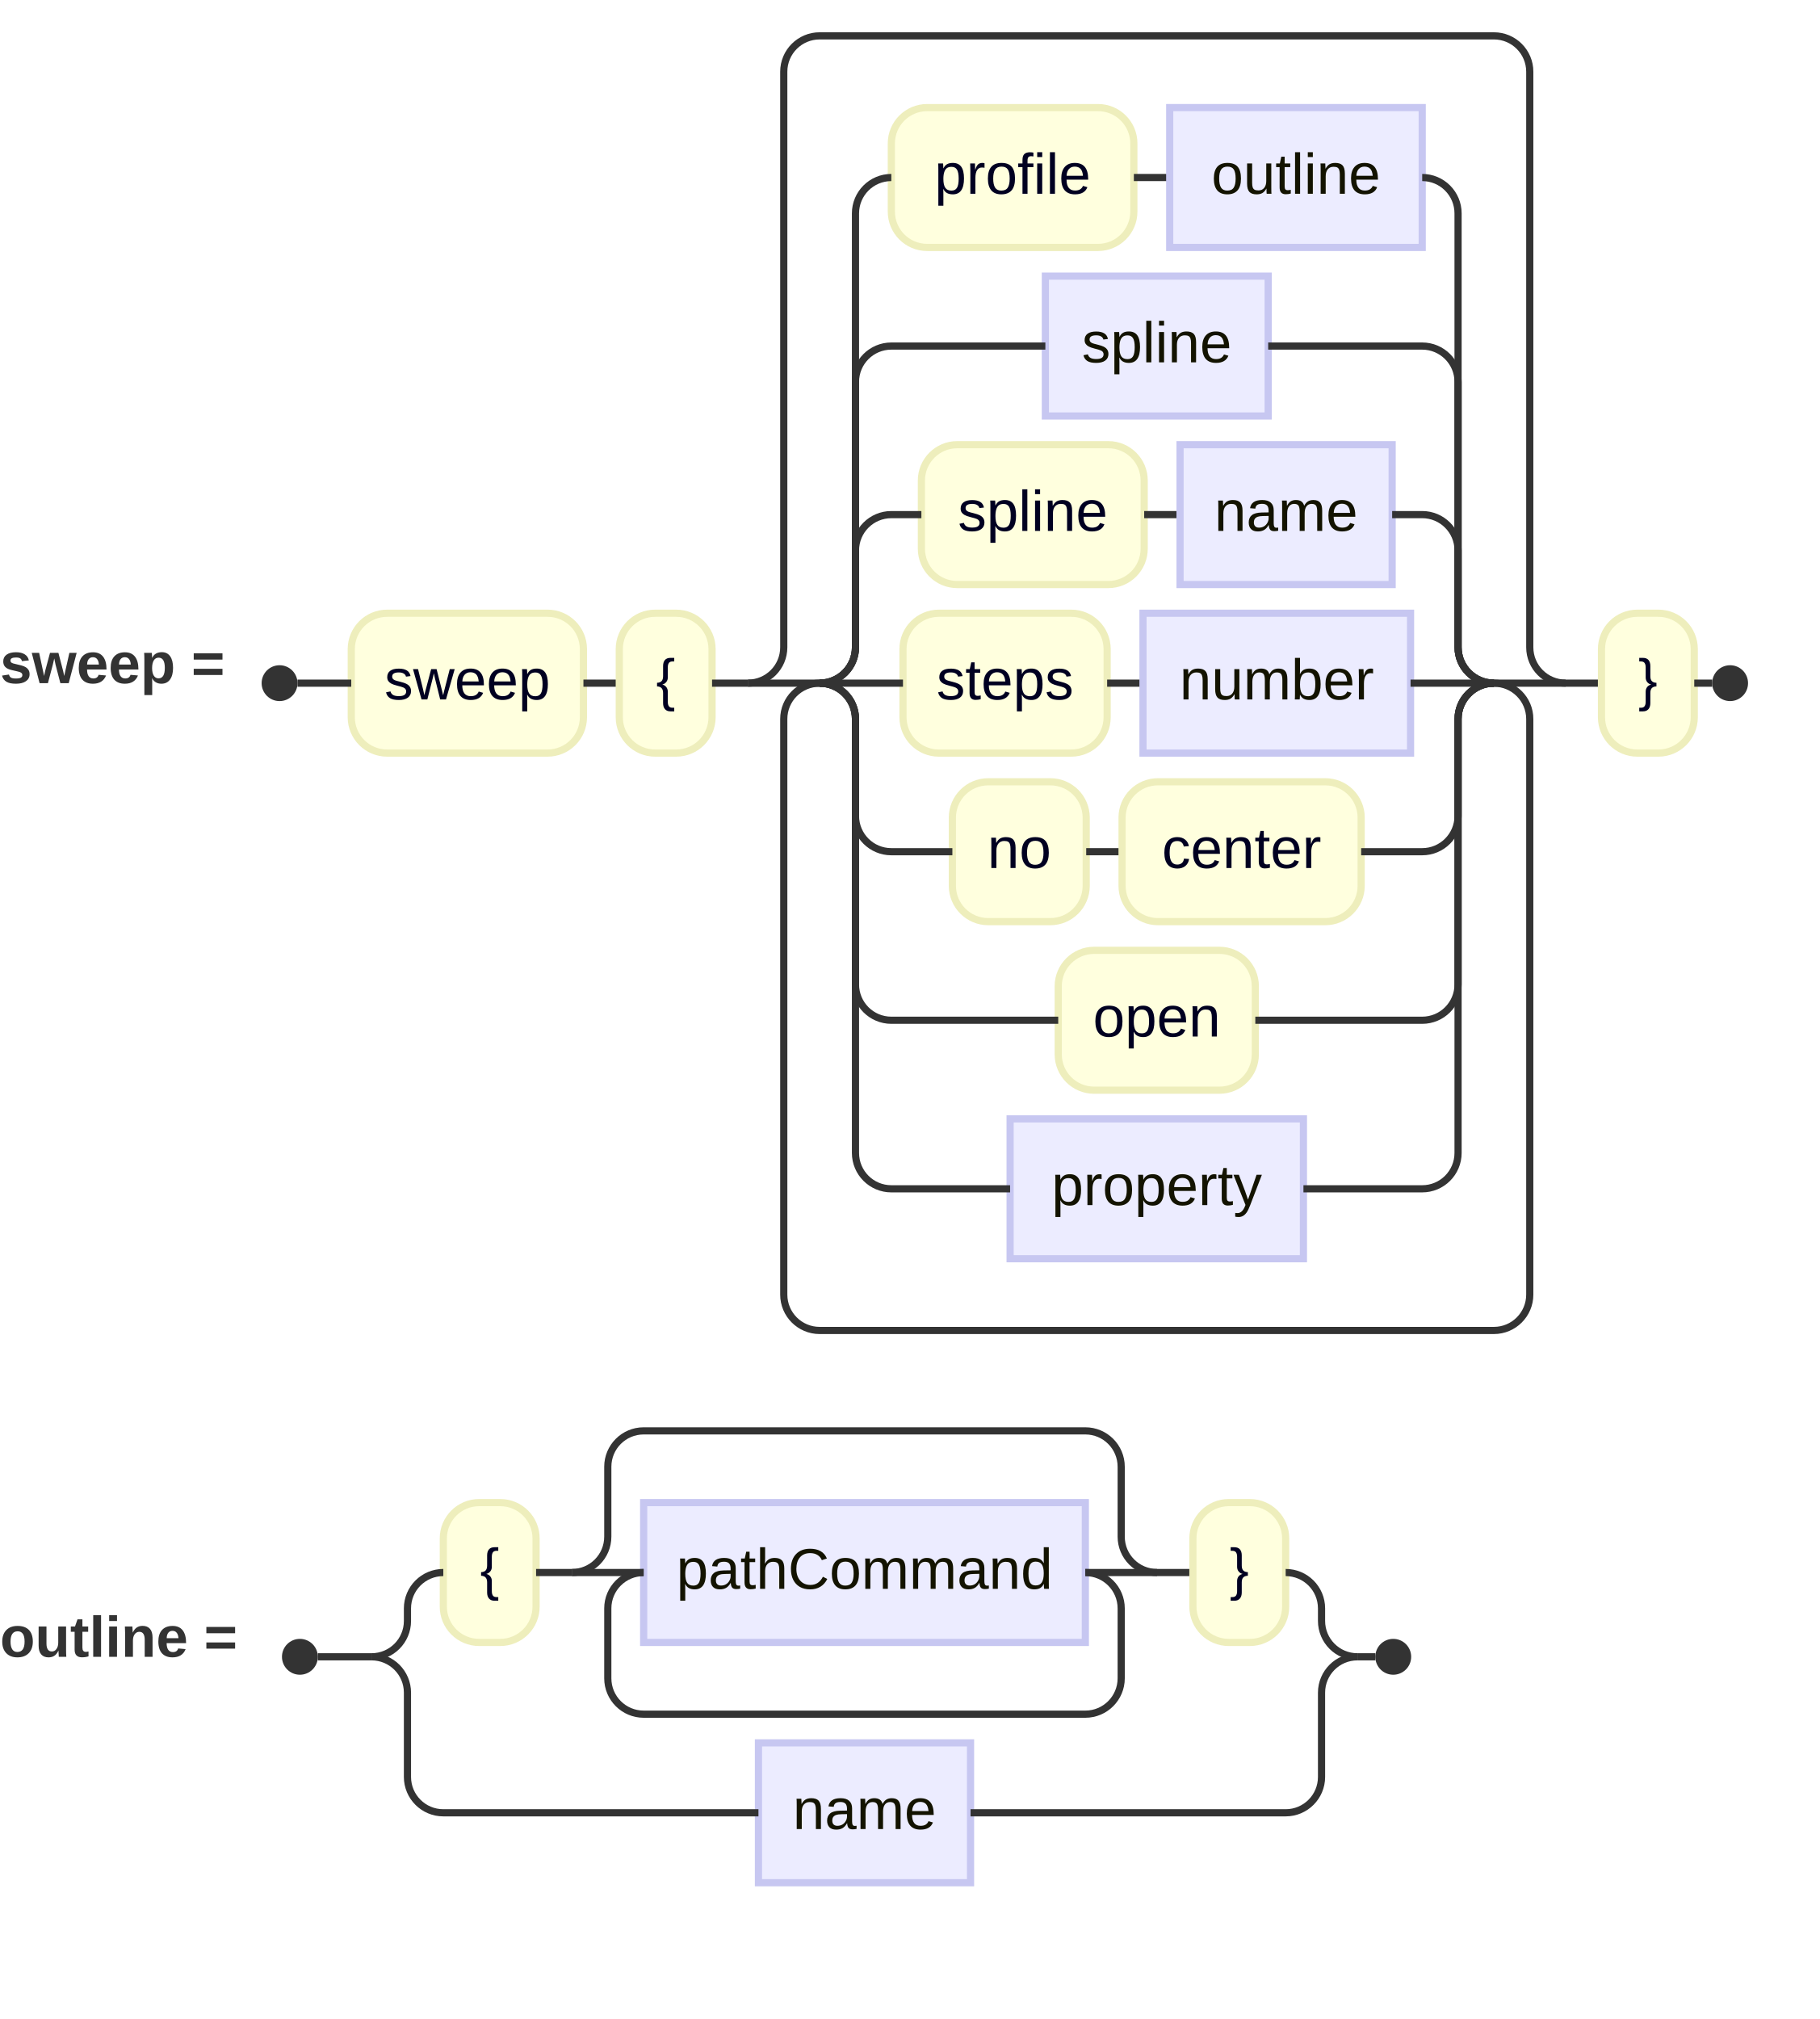
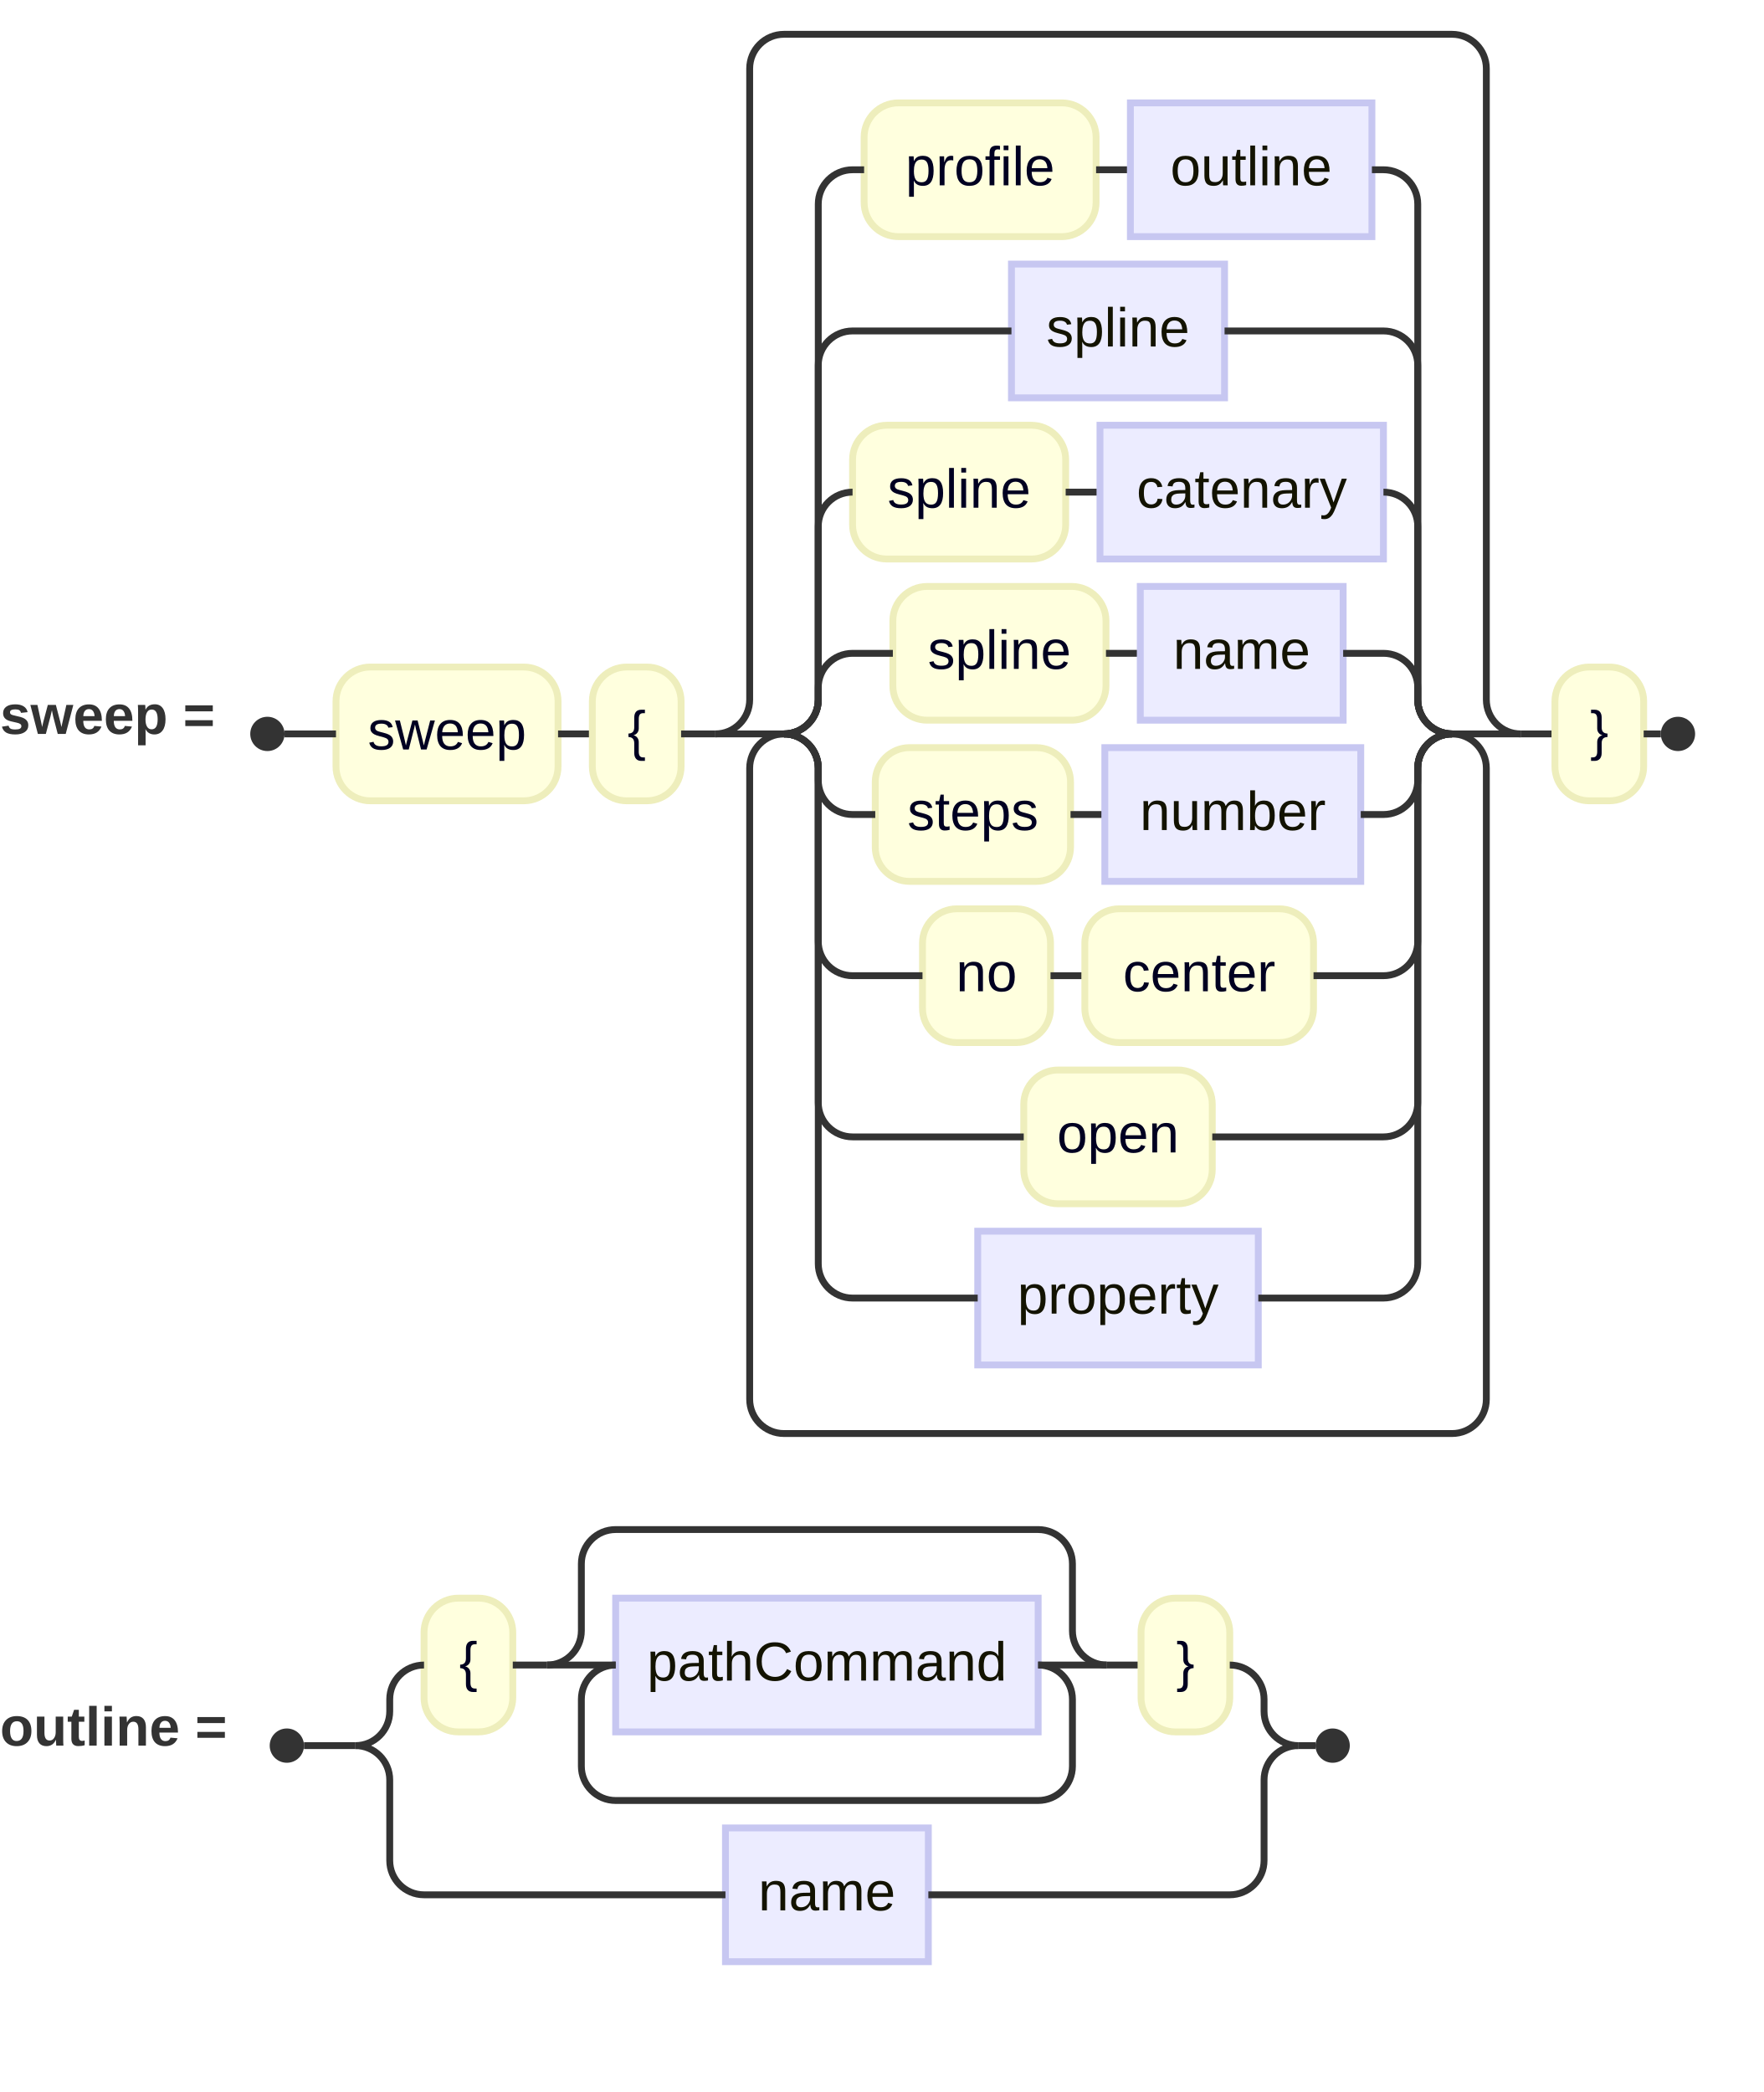
- <svg xmlns="http://www.w3.org/2000/svg" id="my-svg" width="100%" class="railroad-diagram" style="max-width: 507.531px; background-color: transparent;" viewBox="0 0 507.531 563" role="graphics-document document" aria-roledescription="railroadEbnf">
+ <svg xmlns="http://www.w3.org/2000/svg" id="my-svg" width="100%" class="railroad-diagram" style="max-width: 514.266px; background-color: transparent;" viewBox="0 0 514.266 610" role="graphics-document document" aria-roledescription="railroadEbnf">
  <style>#my-svg{font-family:"trebuchet ms",verdana,arial,sans-serif;font-size:16px;fill:#333;}@keyframes edge-animation-frame{from{stroke-dashoffset:0;}}@keyframes dash{to{stroke-dashoffset:0;}}#my-svg .edge-animation-slow{stroke-dasharray:9,5!important;stroke-dashoffset:900;animation:dash 50s linear infinite;stroke-linecap:round;}#my-svg .edge-animation-fast{stroke-dasharray:9,5!important;stroke-dashoffset:900;animation:dash 20s linear infinite;stroke-linecap:round;}#my-svg .error-icon{fill:#552222;}#my-svg .error-text{fill:#552222;stroke:#552222;}#my-svg .edge-thickness-normal{stroke-width:1px;}#my-svg .edge-thickness-thick{stroke-width:3.5px;}#my-svg .edge-pattern-solid{stroke-dasharray:0;}#my-svg .edge-thickness-invisible{stroke-width:0;fill:none;}#my-svg .edge-pattern-dashed{stroke-dasharray:3;}#my-svg .edge-pattern-dotted{stroke-dasharray:2;}#my-svg .marker{fill:#333333;stroke:#333333;}#my-svg .marker.cross{stroke:#333333;}#my-svg svg{font-family:"trebuchet ms",verdana,arial,sans-serif;font-size:16px;}#my-svg p{margin:0;}#my-svg .railroad-diagram{font-family:"trebuchet ms",verdana,arial,sans-serif;font-size:16px;}#my-svg .railroad-terminal rect{fill:#ffffde;stroke:hsl(60, 60%, 83.529%);stroke-width:2px;}#my-svg .railroad-terminal text{fill:#000021;font-family:"trebuchet ms",verdana,arial,sans-serif;font-size:16px;text-anchor:middle;dominant-baseline:middle;}#my-svg .railroad-nonterminal rect{fill:#ECECFF;stroke:hsl(240, 60%, 86.275%);stroke-width:2px;}#my-svg .railroad-nonterminal text{fill:#131300;font-family:"trebuchet ms",verdana,arial,sans-serif;font-size:16px;text-anchor:middle;dominant-baseline:middle;}#my-svg .railroad-line{stroke:#333333;stroke-width:2px;fill:none;}#my-svg .railroad-start circle,#my-svg .railroad-end circle{fill:#333333;}#my-svg .railroad-comment ellipse{fill:rgba(232,232,232, 0.8);stroke:hsl(80, 60%, 86.275%);stroke-width:2px;}#my-svg .railroad-comment text{fill:rgb(6.333, 0, 19);font-style:italic;font-family:"trebuchet ms",verdana,arial,sans-serif;font-size:16px;text-anchor:middle;dominant-baseline:middle;}#my-svg .railroad-special rect{fill:hsl(80, 100%, 96.275%);stroke:hsl(80, 60%, 86.275%);stroke-width:2px;stroke-dasharray:5,3;}#my-svg .railroad-special text{fill:#131300;font-family:"trebuchet ms",verdana,arial,sans-serif;font-size:16px;text-anchor:middle;dominant-baseline:middle;}#my-svg .railroad-rule-name{font-weight:bold;fill:#333;font-family:"trebuchet ms",verdana,arial,sans-serif;font-size:16px;}#my-svg .node .neo-node{stroke:#9370DB;}#my-svg [data-look="neo"].node rect,#my-svg [data-look="neo"].cluster rect,#my-svg [data-look="neo"].node polygon{stroke:#9370DB;filter:drop-shadow(1px 2px 2px rgba(185, 185, 185, 1));}#my-svg [data-look="neo"].swimlane.cluster rect{filter:none;}#my-svg [data-look="neo"].node path{stroke:#9370DB;stroke-width:1px;}#my-svg [data-look="neo"].node .outer-path{filter:drop-shadow(1px 2px 2px rgba(185, 185, 185, 1));}#my-svg [data-look="neo"].node .neo-line path{stroke:#9370DB;filter:none;}#my-svg [data-look="neo"].node circle{stroke:#9370DB;filter:drop-shadow(1px 2px 2px rgba(185, 185, 185, 1));}#my-svg [data-look="neo"].node circle .state-start{fill:#000000;}#my-svg [data-look="neo"].icon-shape .icon{fill:#9370DB;filter:drop-shadow(1px 2px 2px rgba(185, 185, 185, 1));}#my-svg [data-look="neo"].icon-shape .icon-neo path{stroke:#9370DB;filter:drop-shadow(1px 2px 2px rgba(185, 185, 185, 1));}#my-svg :root{--mermaid-font-family:"trebuchet ms",verdana,arial,sans-serif;}</style>
  <g />
  <g class="railroad-rule" transform="translate(0, 10)">
    <g transform="translate(97.96875, 0)">
      <g class="railroad-sequence">
-         <g class="railroad-terminal" transform="translate(0, 161)">
+         <g class="railroad-terminal" transform="translate(0, 184.5)">
          <rect x="0" y="0" width="64.75" height="39" rx="10" ry="10" />
          <text x="32.375" y="19.5">sweep</text>
        </g>
-         <path class="railroad-line" d="M 64.75 180.5 L 74.75 180.5" />
-         <g class="railroad-terminal" transform="translate(74.75, 161)">
+         <path class="railroad-line" d="M 64.75 204 L 74.75 204" />
+         <g class="railroad-terminal" transform="translate(74.75, 184.5)">
          <rect x="0" y="0" width="25.875" height="39" rx="10" ry="10" />
          <text x="12.938" y="19.5">{</text>
        </g>
-         <path class="railroad-line" d="M 100.625 180.5 L 110.625 180.5" />
+         <path class="railroad-line" d="M 100.625 204 L 110.625 204" />
        <g class="railroad-repetition" transform="translate(110.625, 0)">
          <g class="railroad-choice" transform="translate(20, 20)">
-             <g class="railroad-sequence" transform="translate(20, 0)">
+             <g class="railroad-sequence" transform="translate(23.36719, 0)">
              <g class="railroad-terminal" transform="translate(0, 0)">
                <rect x="0" y="0" width="67.641" height="39" rx="10" ry="10" />
                <text x="33.82" y="19.5">profile</text>
              </g>
              <path class="railroad-line" d="M 67.641 19.5 L 77.641 19.5" />
              <g class="railroad-nonterminal" transform="translate(77.64062, 0)">
                <rect x="0" y="0" width="70.422" height="39" />
                <text x="35.211" y="19.5">outline</text>
              </g>
            </g>
-             <path class="railroad-line" d="M 0 160.5 A 10 10 0 0 0 10 150.5 L 10 29.5 A 10 10 0 0 1 20 19.5 L 20 19.5" />
-             <path class="railroad-line" d="M 168.062 19.5 L 168.062 19.5 A 10 10 0 0 1 178.062 29.5 L 178.062 150.5 A 10 10 0 0 0 188.062 160.5" />
-             <g class="railroad-nonterminal" transform="translate(62.96094, 47)">
+             <path class="railroad-line" d="M 0 184 A 10 10 0 0 0 10 174 L 10 29.5 A 10 10 0 0 1 20 19.5 L 23.367 19.5" />
+             <path class="railroad-line" d="M 171.43 19.5 L 174.797 19.5 A 10 10 0 0 1 184.797 29.5 L 184.797 174 A 10 10 0 0 0 194.797 184" />
+             <g class="railroad-nonterminal" transform="translate(66.32812, 47)">
              <rect x="0" y="0" width="62.141" height="39" />
              <text x="31.07" y="19.5">spline</text>
            </g>
-             <path class="railroad-line" d="M 0 160.5 A 10 10 0 0 0 10 150.5 L 10 76.5 A 10 10 0 0 1 20 66.5 L 62.961 66.5" />
-             <path class="railroad-line" d="M 125.102 66.5 L 168.062 66.5 A 10 10 0 0 1 178.062 76.5 L 178.062 150.5 A 10 10 0 0 0 188.062 160.5" />
-             <g class="railroad-sequence" transform="translate(28.38281, 94)">
+             <path class="railroad-line" d="M 0 184 A 10 10 0 0 0 10 174 L 10 76.5 A 10 10 0 0 1 20 66.5 L 66.328 66.5" />
+             <path class="railroad-line" d="M 128.469 66.5 L 174.797 66.5 A 10 10 0 0 1 184.797 76.5 L 184.797 174 A 10 10 0 0 0 194.797 184" />
+             <g class="railroad-sequence" transform="translate(20, 94)">
+               <g class="railroad-terminal" transform="translate(0, 0)">
+                 <rect x="0" y="0" width="62.141" height="39" rx="10" ry="10" />
+                 <text x="31.07" y="19.5">spline</text>
+               </g>
+               <path class="railroad-line" d="M 62.141 19.5 L 72.141 19.5" />
+               <g class="railroad-nonterminal" transform="translate(72.14062, 0)">
+                 <rect x="0" y="0" width="82.656" height="39" />
+                 <text x="41.328" y="19.5">catenary</text>
+               </g>
+             </g>
+             <path class="railroad-line" d="M 0 184 A 10 10 0 0 0 10 174 L 10 123.5 A 10 10 0 0 1 20 113.5 L 20 113.5" />
+             <path class="railroad-line" d="M 174.797 113.5 L 174.797 113.5 A 10 10 0 0 1 184.797 123.5 L 184.797 174 A 10 10 0 0 0 194.797 184" />
+             <g class="railroad-sequence" transform="translate(31.75, 141)">
              <g class="railroad-terminal" transform="translate(0, 0)">
                <rect x="0" y="0" width="62.141" height="39" rx="10" ry="10" />
                <text x="31.07" y="19.5">spline</text>
              </g>
              <path class="railroad-line" d="M 62.141 19.5 L 72.141 19.5" />
              <g class="railroad-nonterminal" transform="translate(72.14062, 0)">
                <rect x="0" y="0" width="59.156" height="39" />
                <text x="29.578" y="19.5">name</text>
              </g>
            </g>
-             <path class="railroad-line" d="M 0 160.5 A 10 10 0 0 0 10 150.5 L 10 123.5 A 10 10 0 0 1 20 113.5 L 28.383 113.5" />
-             <path class="railroad-line" d="M 159.68 113.5 L 168.062 113.5 A 10 10 0 0 1 178.062 123.5 L 178.062 150.5 A 10 10 0 0 0 188.062 160.5" />
-             <g class="railroad-sequence" transform="translate(23.25, 141)">
+             <path class="railroad-line" d="M 0 184 A 10 10 0 0 0 10 174 L 10 170.5 A 10 10 0 0 1 20 160.5 L 31.75 160.5" />
+             <path class="railroad-line" d="M 163.047 160.5 L 174.797 160.5 A 10 10 0 0 1 184.797 170.5 L 184.797 174 A 10 10 0 0 0 194.797 184" />
+             <g class="railroad-sequence" transform="translate(26.61719, 188)">
              <g class="railroad-terminal" transform="translate(0, 0)">
                <rect x="0" y="0" width="56.938" height="39" rx="10" ry="10" />
                <text x="28.469" y="19.5">steps</text>
              </g>
              <path class="railroad-line" d="M 56.938 19.5 L 66.938 19.5" />
              <g class="railroad-nonterminal" transform="translate(66.9375, 0)">
                <rect x="0" y="0" width="74.625" height="39" />
                <text x="37.312" y="19.5">number</text>
              </g>
            </g>
-             <path class="railroad-line" d="M 0 160.5 L 23.25 160.5" />
-             <path class="railroad-line" d="M 164.812 160.5 L 188.062 160.5" />
-             <g class="railroad-sequence" transform="translate(37.02344, 188)">
+             <path class="railroad-line" d="M 0 184 A 10 10 0 0 1 10 194 L 10 197.5 A 10 10 0 0 0 20 207.5 L 26.617 207.5" />
+             <path class="railroad-line" d="M 168.18 207.5 L 174.797 207.5 A 10 10 0 0 0 184.797 197.5 L 184.797 194 A 10 10 0 0 1 194.797 184" />
+             <g class="railroad-sequence" transform="translate(40.39062, 235)">
              <g class="railroad-terminal" transform="translate(0, 0)">
                <rect x="0" y="0" width="37.328" height="39" rx="10" ry="10" />
                <text x="18.664" y="19.5">no</text>
              </g>
              <path class="railroad-line" d="M 37.328 19.5 L 47.328 19.5" />
              <g class="railroad-terminal" transform="translate(47.32812, 0)">
                <rect x="0" y="0" width="66.688" height="39" rx="10" ry="10" />
                <text x="33.344" y="19.5">center</text>
              </g>
            </g>
-             <path class="railroad-line" d="M 0 160.5 A 10 10 0 0 1 10 170.5 L 10 197.5 A 10 10 0 0 0 20 207.5 L 37.023 207.5" />
-             <path class="railroad-line" d="M 151.039 207.5 L 168.062 207.5 A 10 10 0 0 0 178.062 197.5 L 178.062 170.5 A 10 10 0 0 1 188.062 160.5" />
-             <g class="railroad-terminal" transform="translate(66.54688, 235)">
+             <path class="railroad-line" d="M 0 184 A 10 10 0 0 1 10 194 L 10 244.5 A 10 10 0 0 0 20 254.5 L 40.391 254.5" />
+             <path class="railroad-line" d="M 154.406 254.5 L 174.797 254.5 A 10 10 0 0 0 184.797 244.5 L 184.797 194 A 10 10 0 0 1 194.797 184" />
+             <g class="railroad-terminal" transform="translate(69.91406, 282)">
              <rect x="0" y="0" width="54.969" height="39" rx="10" ry="10" />
              <text x="27.484" y="19.5">open</text>
            </g>
-             <path class="railroad-line" d="M 0 160.5 A 10 10 0 0 1 10 170.5 L 10 244.5 A 10 10 0 0 0 20 254.5 L 66.547 254.5" />
-             <path class="railroad-line" d="M 121.516 254.5 L 168.062 254.5 A 10 10 0 0 0 178.062 244.5 L 178.062 170.5 A 10 10 0 0 1 188.062 160.5" />
-             <g class="railroad-nonterminal" transform="translate(53.125, 282)">
+             <path class="railroad-line" d="M 0 184 A 10 10 0 0 1 10 194 L 10 291.5 A 10 10 0 0 0 20 301.5 L 69.914 301.5" />
+             <path class="railroad-line" d="M 124.883 301.5 L 174.797 301.5 A 10 10 0 0 0 184.797 291.5 L 184.797 194 A 10 10 0 0 1 194.797 184" />
+             <g class="railroad-nonterminal" transform="translate(56.49219, 329)">
              <rect x="0" y="0" width="81.812" height="39" />
              <text x="40.906" y="19.5">property</text>
            </g>
-             <path class="railroad-line" d="M 0 160.5 A 10 10 0 0 1 10 170.5 L 10 291.5 A 10 10 0 0 0 20 301.5 L 53.125 301.5" />
-             <path class="railroad-line" d="M 134.938 301.5 L 168.062 301.5 A 10 10 0 0 0 178.062 291.5 L 178.062 170.5 A 10 10 0 0 1 188.062 160.5" />
+             <path class="railroad-line" d="M 0 184 A 10 10 0 0 1 10 194 L 10 338.5 A 10 10 0 0 0 20 348.5 L 56.492 348.5" />
+             <path class="railroad-line" d="M 138.305 348.5 L 174.797 348.5 A 10 10 0 0 0 184.797 338.5 L 184.797 194 A 10 10 0 0 1 194.797 184" />
          </g>
-           <path class="railroad-line" d="M 0 180.5 L 20 180.5" />
-           <path class="railroad-line" d="M 208.062 180.5 L 228.062 180.5" />
-           <path class="railroad-line" d="M 208.062 180.5 A 10 10 0 0 1 218.062 190.5 L 218.062 351 A 10 10 0 0 1 208.062 361 L 20 361 A 10 10 0 0 1 10 351 L 10 190.5 A 10 10 0 0 1 20 180.5" />
-           <path class="railroad-line" d="M 0 180.5 A 10 10 0 0 0 10 170.5 L 10 10 A 10 10 0 0 1 20 0 L 208.062 0 A 10 10 0 0 1 218.062 10 L 218.062 170.5 A 10 10 0 0 0 228.062 180.5" />
+           <path class="railroad-line" d="M 0 204 L 20 204" />
+           <path class="railroad-line" d="M 214.797 204 L 234.797 204" />
+           <path class="railroad-line" d="M 214.797 204 A 10 10 0 0 1 224.797 214 L 224.797 398 A 10 10 0 0 1 214.797 408 L 20 408 A 10 10 0 0 1 10 398 L 10 214 A 10 10 0 0 1 20 204" />
+           <path class="railroad-line" d="M 0 204 A 10 10 0 0 0 10 194 L 10 10 A 10 10 0 0 1 20 0 L 214.797 0 A 10 10 0 0 1 224.797 10 L 224.797 194 A 10 10 0 0 0 234.797 204" />
        </g>
-         <path class="railroad-line" d="M 338.688 180.5 L 348.688 180.5" />
-         <g class="railroad-terminal" transform="translate(348.6875, 161)">
+         <path class="railroad-line" d="M 345.422 204 L 355.422 204" />
+         <g class="railroad-terminal" transform="translate(355.4219, 184.5)">
          <rect x="0" y="0" width="25.875" height="39" rx="10" ry="10" />
          <text x="12.938" y="19.5">}</text>
        </g>
      </g>
    </g>
    <g class="railroad-rule-name-group">
-       <text class="railroad-rule-name" x="0" y="180.5">sweep =</text>
+       <text class="railroad-rule-name" x="0" y="204">sweep =</text>
    </g>
    <g class="railroad-start">
-       <circle cx="77.969" cy="180.5" r="5" />
+       <circle cx="77.969" cy="204" r="5" />
    </g>
    <g class="railroad-end">
-       <circle cx="482.531" cy="180.5" r="5" />
+       <circle cx="489.266" cy="204" r="5" />
    </g>
-     <path class="railroad-line" d="M 82.969 180.5 L 97.969 180.5" />
-     <path class="railroad-line" d="M 472.531 180.5 L 477.531 180.5" />
+     <path class="railroad-line" d="M 82.969 204 L 97.969 204" />
+     <path class="railroad-line" d="M 479.266 204 L 484.266 204" />
  </g>
-   <g class="railroad-rule" transform="translate(0, 399)">
+   <g class="railroad-rule" transform="translate(0, 446)">
    <g transform="translate(103.6406, 0)">
      <g class="railroad-choice">
        <g class="railroad-sequence" transform="translate(20, 0)">
          <g class="railroad-terminal" transform="translate(0, 20)">
            <rect x="0" y="0" width="25.875" height="39" rx="10" ry="10" />
            <text x="12.938" y="19.5">{</text>
          </g>
          <path class="railroad-line" d="M 25.875 39.5 L 35.875 39.5" />
          <g class="railroad-repetition" transform="translate(35.875, 0)">
            <g class="railroad-nonterminal" transform="translate(20, 20)">
              <rect x="0" y="0" width="123.188" height="39" />
              <text x="61.594" y="19.5">pathCommand</text>
            </g>
            <path class="railroad-line" d="M 0 39.5 L 20 39.5" />
            <path class="railroad-line" d="M 143.188 39.5 L 163.188 39.5" />
            <path class="railroad-line" d="M 143.188 39.5 A 10 10 0 0 1 153.188 49.5 L 153.188 69 A 10 10 0 0 1 143.188 79 L 20 79 A 10 10 0 0 1 10 69 L 10 49.5 A 10 10 0 0 1 20 39.5" />
            <path class="railroad-line" d="M 0 39.5 A 10 10 0 0 0 10 29.5 L 10 10 A 10 10 0 0 1 20 0 L 143.188 0 A 10 10 0 0 1 153.188 10 L 153.188 29.5 A 10 10 0 0 0 163.188 39.5" />
          </g>
          <path class="railroad-line" d="M 199.062 39.5 L 209.062 39.5" />
          <g class="railroad-terminal" transform="translate(209.0625, 20)">
            <rect x="0" y="0" width="25.875" height="39" rx="10" ry="10" />
            <text x="12.938" y="19.5">}</text>
          </g>
        </g>
        <path class="railroad-line" d="M 0 63 A 10 10 0 0 0 10 53 L 10 49.5 A 10 10 0 0 1 20 39.5 L 20 39.5" />
        <path class="railroad-line" d="M 254.938 39.5 L 254.938 39.5 A 10 10 0 0 1 264.938 49.5 L 264.938 53 A 10 10 0 0 0 274.938 63" />
        <g class="railroad-nonterminal" transform="translate(107.8906, 87)">
          <rect x="0" y="0" width="59.156" height="39" />
          <text x="29.578" y="19.5">name</text>
        </g>
        <path class="railroad-line" d="M 0 63 A 10 10 0 0 1 10 73 L 10 96.5 A 10 10 0 0 0 20 106.5 L 107.891 106.5" />
        <path class="railroad-line" d="M 167.047 106.5 L 254.938 106.5 A 10 10 0 0 0 264.938 96.5 L 264.938 73 A 10 10 0 0 1 274.938 63" />
      </g>
    </g>
    <g class="railroad-rule-name-group">
      <text class="railroad-rule-name" x="0" y="63">outline =</text>
    </g>
    <g class="railroad-start">
      <circle cx="83.641" cy="63" r="5" />
    </g>
    <g class="railroad-end">
      <circle cx="388.578" cy="63" r="5" />
    </g>
    <path class="railroad-line" d="M 88.641 63 L 103.641 63" />
    <path class="railroad-line" d="M 378.578 63 L 383.578 63" />
  </g>
</svg>
